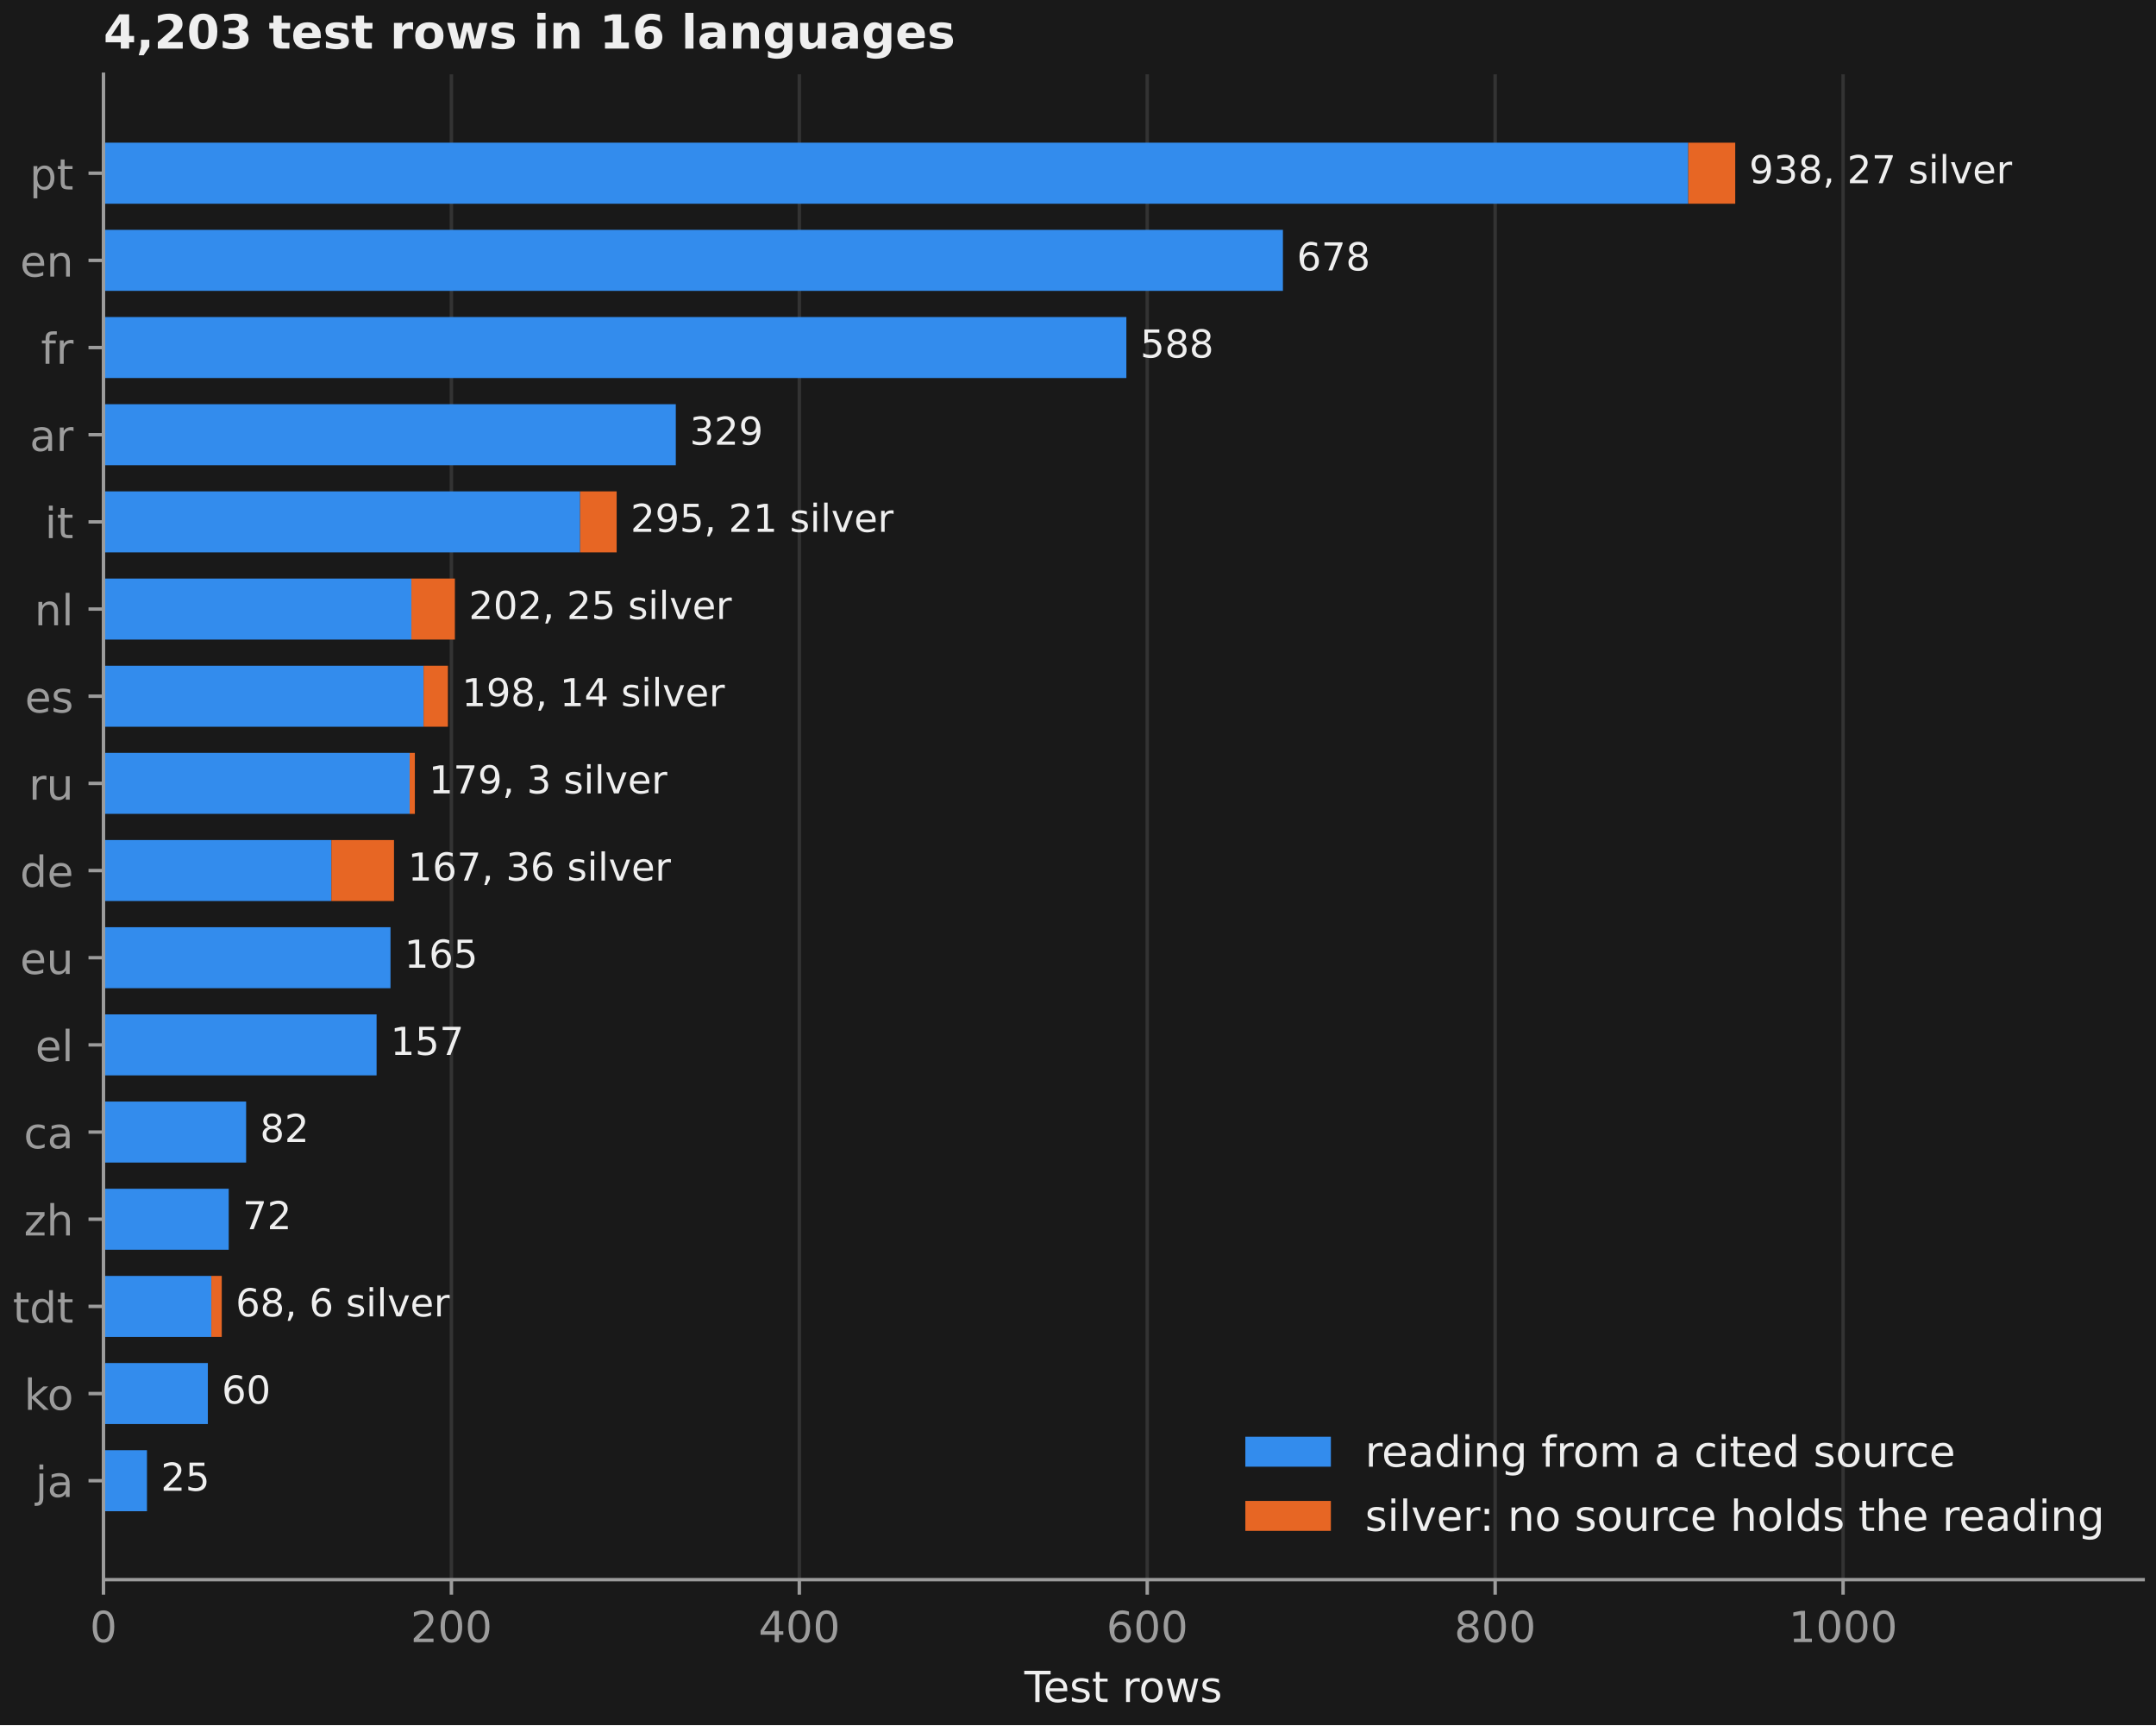
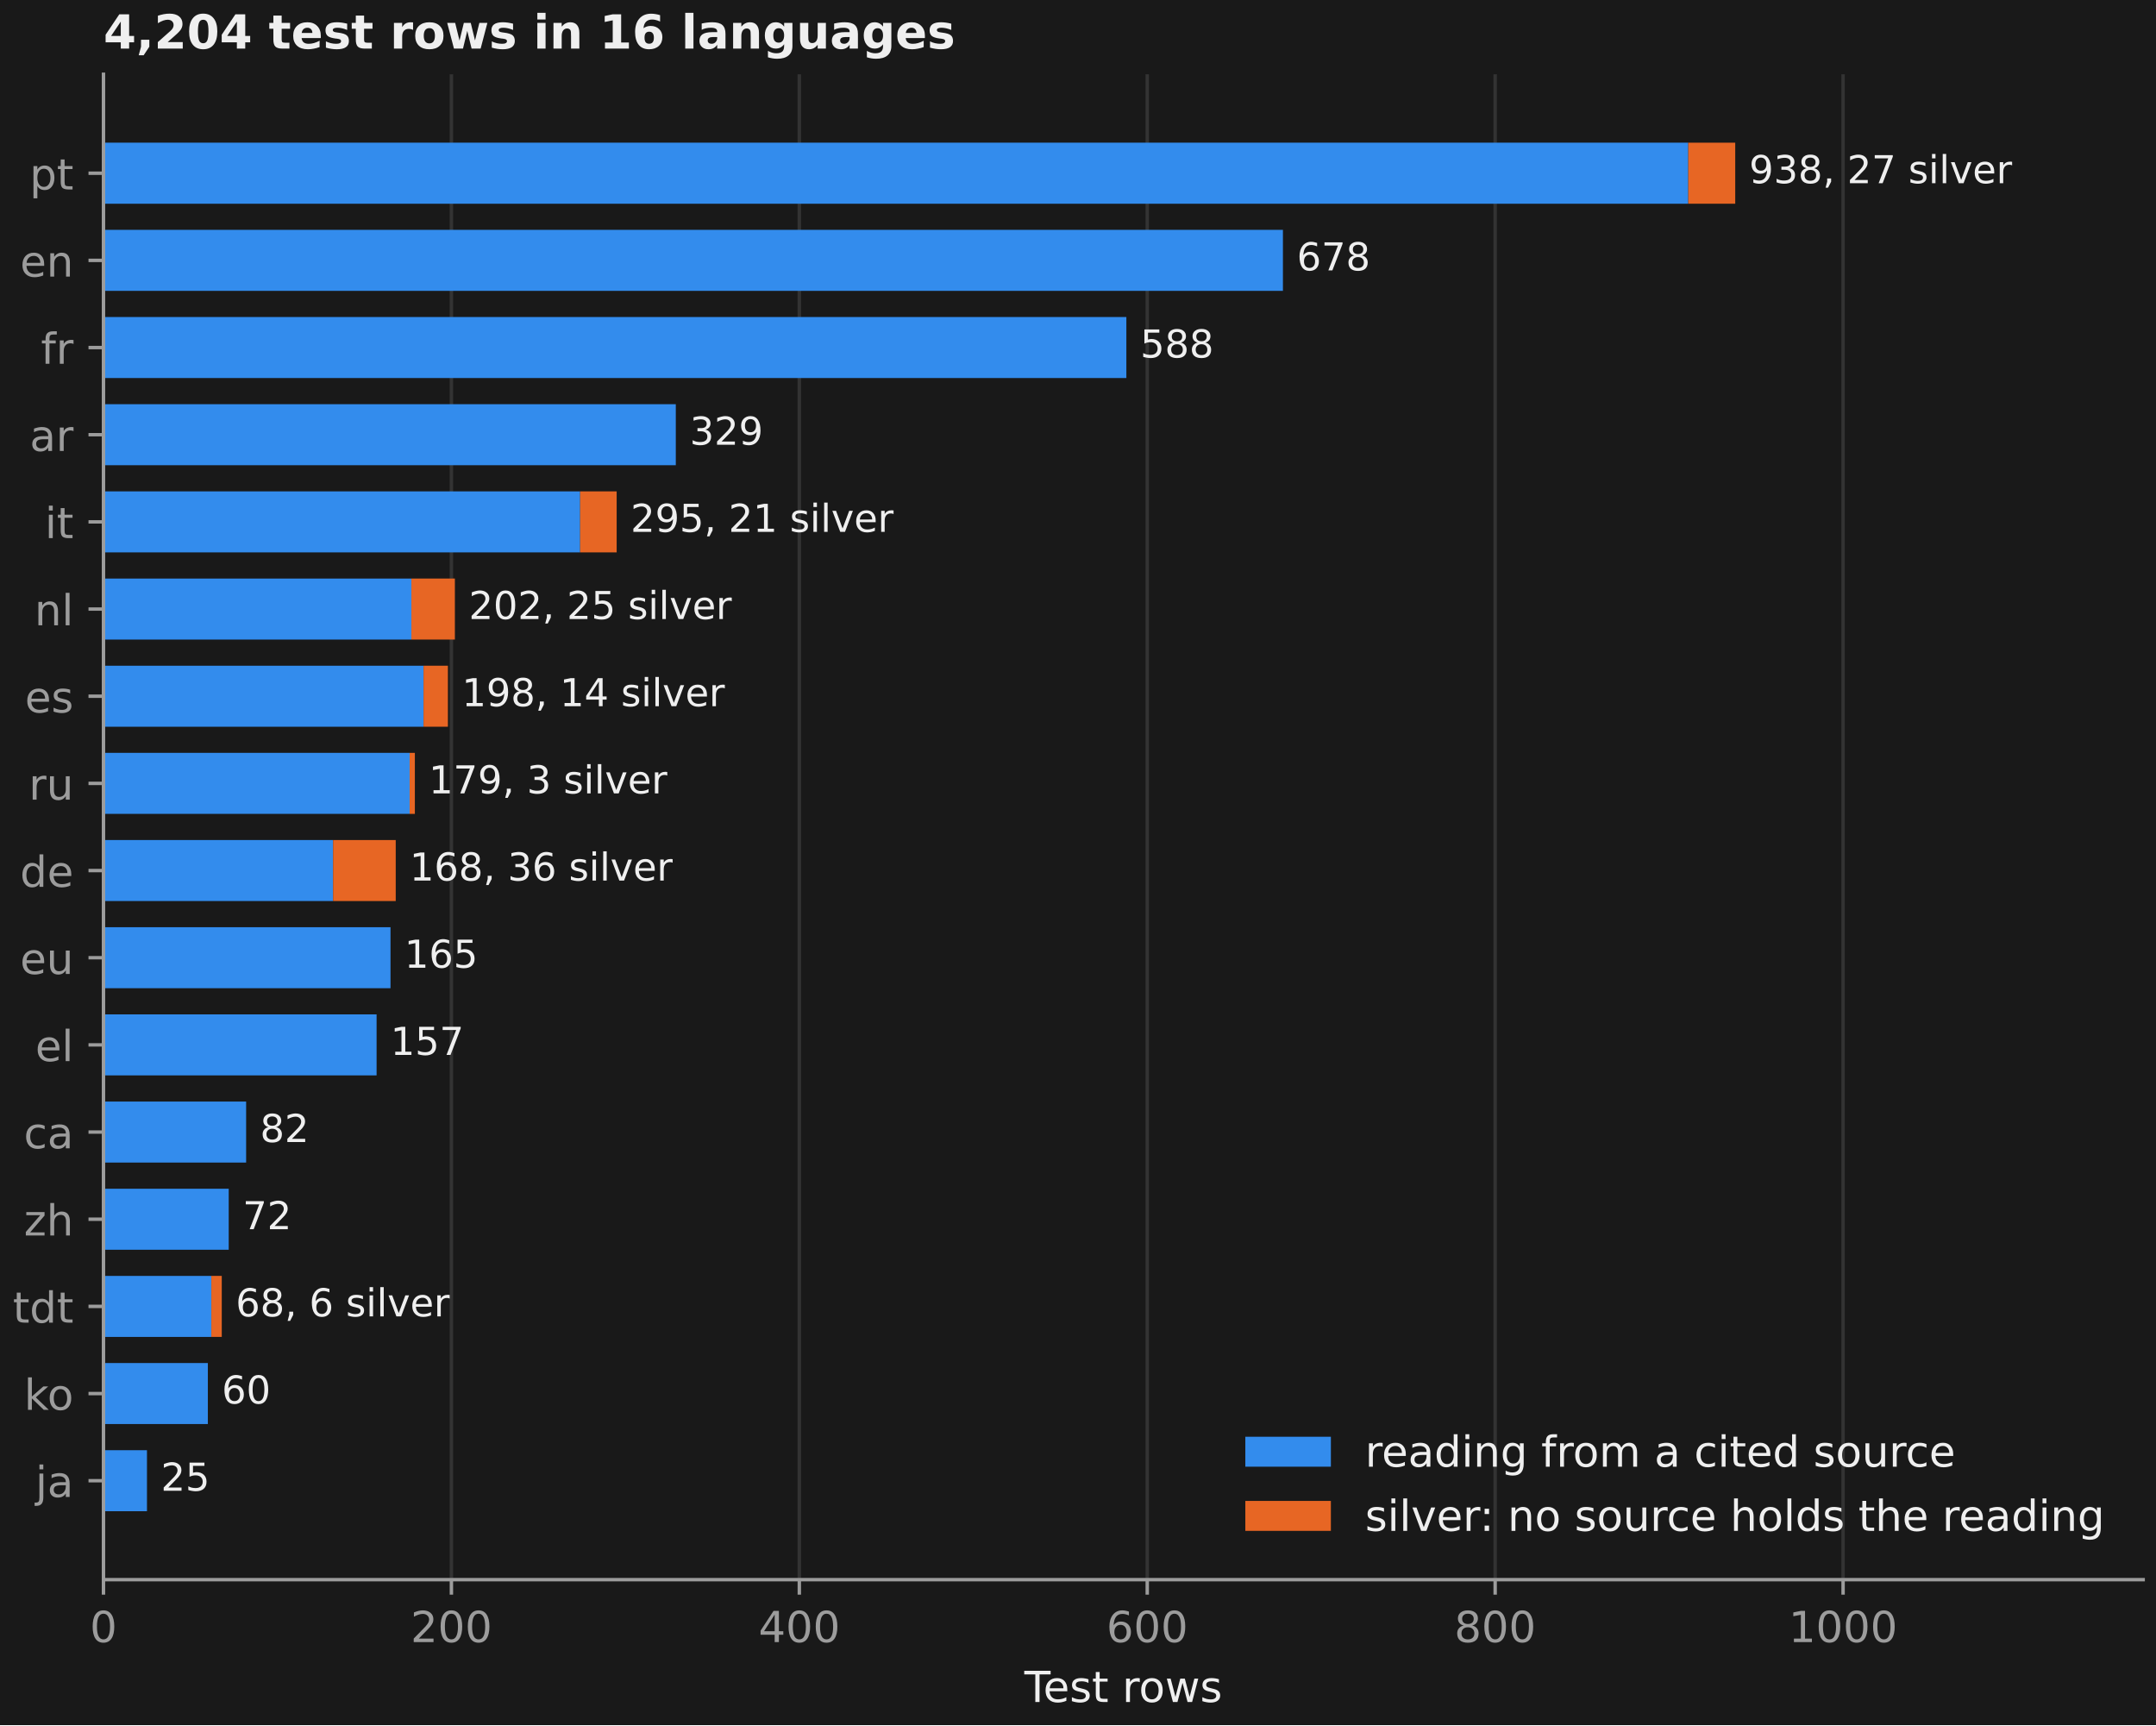
<svg xmlns="http://www.w3.org/2000/svg" xmlns:xlink="http://www.w3.org/1999/xlink" width="504pt" height="403.2pt" viewBox="0 0 504 403.2" version="1.1">
  <defs>
    <style type="text/css">*{stroke-linejoin: round; stroke-linecap: butt}</style>
  </defs>
  <g id="figure_1">
    <g id="patch_1">
      <path d="M 0 403.2  L 504 403.2  L 504 0  L 0 0  z " style="fill: #191919" />
    </g>
    <g id="axes_1">
      <g id="patch_2">
        <path d="M 24.189 369.2  L 501 369.2  L 501 17.359  L 24.189 17.359  z " style="fill: #191919" />
      </g>
      <g id="matplotlib.axis_1">
        <g id="xtick_1">
          <g id="line2d_1">
            <path d="M 24.189 369.2  L 24.189 17.359  " clip-path="url(#pc257450eb6)" style="fill: none; stroke: #333333; stroke-width: 0.8; stroke-linecap: square" />
          </g>
          <g id="line2d_2">
            <defs>
              <path id="mc3cc2e16f8" d="M 0 0  L 0 3.5  " style="stroke: #9c9c9c; stroke-width: 0.8" />
            </defs>
            <g>
              <use xlink:href="#mc3cc2e16f8" x="24.189" y="369.2" style="fill: #9c9c9c; stroke: #9c9c9c; stroke-width: 0.8" />
            </g>
          </g>
          <g id="text_1">
            <text style="font-size: 10px; font-family: 'DejaVu Sans', 'Bitstream Vera Sans', 'Computer Modern Sans Serif', 'Lucida Grande', 'Verdana', 'Geneva', 'Lucid', 'Arial', 'Helvetica', 'Avant Garde', sans-serif; text-anchor: middle; fill: #9c9c9c" x="24.189" y="383.797" transform="rotate(-0 24.1893 383.7974)">0</text>
          </g>
        </g>
        <g id="xtick_2">
          <g id="line2d_3">
            <path d="M 105.522 369.2  L 105.522 17.359  " clip-path="url(#pc257450eb6)" style="fill: none; stroke: #333333; stroke-width: 0.8; stroke-linecap: square" />
          </g>
          <g id="line2d_4">
            <g>
              <use xlink:href="#mc3cc2e16f8" x="105.522" y="369.2" style="fill: #9c9c9c; stroke: #9c9c9c; stroke-width: 0.8" />
            </g>
          </g>
          <g id="text_2">
            <text style="font-size: 10px; font-family: 'DejaVu Sans', 'Bitstream Vera Sans', 'Computer Modern Sans Serif', 'Lucida Grande', 'Verdana', 'Geneva', 'Lucid', 'Arial', 'Helvetica', 'Avant Garde', sans-serif; text-anchor: middle; fill: #9c9c9c" x="105.522" y="383.797" transform="rotate(-0 105.5216 383.7974)">200</text>
          </g>
        </g>
        <g id="xtick_3">
          <g id="line2d_5">
            <path d="M 186.854 369.2  L 186.854 17.359  " clip-path="url(#pc257450eb6)" style="fill: none; stroke: #333333; stroke-width: 0.8; stroke-linecap: square" />
          </g>
          <g id="line2d_6">
            <g>
              <use xlink:href="#mc3cc2e16f8" x="186.854" y="369.2" style="fill: #9c9c9c; stroke: #9c9c9c; stroke-width: 0.8" />
            </g>
          </g>
          <g id="text_3">
            <text style="font-size: 10px; font-family: 'DejaVu Sans', 'Bitstream Vera Sans', 'Computer Modern Sans Serif', 'Lucida Grande', 'Verdana', 'Geneva', 'Lucid', 'Arial', 'Helvetica', 'Avant Garde', sans-serif; text-anchor: middle; fill: #9c9c9c" x="186.854" y="383.797" transform="rotate(-0 186.8539 383.7974)">400</text>
          </g>
        </g>
        <g id="xtick_4">
          <g id="line2d_7">
            <path d="M 268.186 369.2  L 268.186 17.359  " clip-path="url(#pc257450eb6)" style="fill: none; stroke: #333333; stroke-width: 0.8; stroke-linecap: square" />
          </g>
          <g id="line2d_8">
            <g>
              <use xlink:href="#mc3cc2e16f8" x="268.186" y="369.2" style="fill: #9c9c9c; stroke: #9c9c9c; stroke-width: 0.8" />
            </g>
          </g>
          <g id="text_4">
            <text style="font-size: 10px; font-family: 'DejaVu Sans', 'Bitstream Vera Sans', 'Computer Modern Sans Serif', 'Lucida Grande', 'Verdana', 'Geneva', 'Lucid', 'Arial', 'Helvetica', 'Avant Garde', sans-serif; text-anchor: middle; fill: #9c9c9c" x="268.186" y="383.797" transform="rotate(-0 268.1861 383.7974)">600</text>
          </g>
        </g>
        <g id="xtick_5">
          <g id="line2d_9">
            <path d="M 349.518 369.2  L 349.518 17.359  " clip-path="url(#pc257450eb6)" style="fill: none; stroke: #333333; stroke-width: 0.8; stroke-linecap: square" />
          </g>
          <g id="line2d_10">
            <g>
              <use xlink:href="#mc3cc2e16f8" x="349.518" y="369.2" style="fill: #9c9c9c; stroke: #9c9c9c; stroke-width: 0.8" />
            </g>
          </g>
          <g id="text_5">
            <text style="font-size: 10px; font-family: 'DejaVu Sans', 'Bitstream Vera Sans', 'Computer Modern Sans Serif', 'Lucida Grande', 'Verdana', 'Geneva', 'Lucid', 'Arial', 'Helvetica', 'Avant Garde', sans-serif; text-anchor: middle; fill: #9c9c9c" x="349.518" y="383.797" transform="rotate(-0 349.5184 383.7974)">800</text>
          </g>
        </g>
        <g id="xtick_6">
          <g id="line2d_11">
            <path d="M 430.851 369.2  L 430.851 17.359  " clip-path="url(#pc257450eb6)" style="fill: none; stroke: #333333; stroke-width: 0.8; stroke-linecap: square" />
          </g>
          <g id="line2d_12">
            <g>
              <use xlink:href="#mc3cc2e16f8" x="430.851" y="369.2" style="fill: #9c9c9c; stroke: #9c9c9c; stroke-width: 0.8" />
            </g>
          </g>
          <g id="text_6">
            <text style="font-size: 10px; font-family: 'DejaVu Sans', 'Bitstream Vera Sans', 'Computer Modern Sans Serif', 'Lucida Grande', 'Verdana', 'Geneva', 'Lucid', 'Arial', 'Helvetica', 'Avant Garde', sans-serif; text-anchor: middle; fill: #9c9c9c" x="430.851" y="383.797" transform="rotate(-0 430.8507 383.7974)">1000</text>
          </g>
        </g>
        <g id="text_7">
          <text style="font-size: 10px; font-family: 'DejaVu Sans', 'Bitstream Vera Sans', 'Computer Modern Sans Serif', 'Lucida Grande', 'Verdana', 'Geneva', 'Lucid', 'Arial', 'Helvetica', 'Avant Garde', sans-serif; text-anchor: middle; fill: #efefef" x="262.595" y="397.797" transform="rotate(-0 262.5945 397.7974)">Test rows</text>
        </g>
      </g>
      <g id="matplotlib.axis_2">
        <g id="ytick_1">
          <g id="line2d_13">
            <defs>
              <path id="m61c7a5ba7b" d="M 0 0  L -3.5 0  " style="stroke: #9c9c9c; stroke-width: 0.8" />
            </defs>
            <g>
              <use xlink:href="#m61c7a5ba7b" x="24.189" y="346.076" style="fill: #9c9c9c; stroke: #9c9c9c; stroke-width: 0.8" />
            </g>
          </g>
          <g id="text_8">
            <text style="font-size: 10px; font-family: 'DejaVu Sans', 'Bitstream Vera Sans', 'Computer Modern Sans Serif', 'Lucida Grande', 'Verdana', 'Geneva', 'Lucid', 'Arial', 'Helvetica', 'Avant Garde', sans-serif; text-anchor: end; fill: #9c9c9c" x="17.189" y="349.876" transform="rotate(-0 17.1893 349.8757)">ja</text>
          </g>
        </g>
        <g id="ytick_2">
          <g id="line2d_14">
            <g>
              <use xlink:href="#m61c7a5ba7b" x="24.189" y="325.703" style="fill: #9c9c9c; stroke: #9c9c9c; stroke-width: 0.8" />
            </g>
          </g>
          <g id="text_9">
            <text style="font-size: 10px; font-family: 'DejaVu Sans', 'Bitstream Vera Sans', 'Computer Modern Sans Serif', 'Lucida Grande', 'Verdana', 'Geneva', 'Lucid', 'Arial', 'Helvetica', 'Avant Garde', sans-serif; text-anchor: end; fill: #9c9c9c" x="17.189" y="329.503" transform="rotate(-0 17.1893 329.5027)">ko</text>
          </g>
        </g>
        <g id="ytick_3">
          <g id="line2d_15">
            <g>
              <use xlink:href="#m61c7a5ba7b" x="24.189" y="305.33" style="fill: #9c9c9c; stroke: #9c9c9c; stroke-width: 0.8" />
            </g>
          </g>
          <g id="text_10">
            <text style="font-size: 10px; font-family: 'DejaVu Sans', 'Bitstream Vera Sans', 'Computer Modern Sans Serif', 'Lucida Grande', 'Verdana', 'Geneva', 'Lucid', 'Arial', 'Helvetica', 'Avant Garde', sans-serif; text-anchor: end; fill: #9c9c9c" x="17.189" y="309.13" transform="rotate(-0 17.1893 309.1297)">tdt</text>
          </g>
        </g>
        <g id="ytick_4">
          <g id="line2d_16">
            <g>
              <use xlink:href="#m61c7a5ba7b" x="24.189" y="284.958" style="fill: #9c9c9c; stroke: #9c9c9c; stroke-width: 0.8" />
            </g>
          </g>
          <g id="text_11">
            <text style="font-size: 10px; font-family: 'DejaVu Sans', 'Bitstream Vera Sans', 'Computer Modern Sans Serif', 'Lucida Grande', 'Verdana', 'Geneva', 'Lucid', 'Arial', 'Helvetica', 'Avant Garde', sans-serif; text-anchor: end; fill: #9c9c9c" x="17.189" y="288.757" transform="rotate(-0 17.1893 288.7567)">zh</text>
          </g>
        </g>
        <g id="ytick_5">
          <g id="line2d_17">
            <g>
              <use xlink:href="#m61c7a5ba7b" x="24.189" y="264.585" style="fill: #9c9c9c; stroke: #9c9c9c; stroke-width: 0.8" />
            </g>
          </g>
          <g id="text_12">
            <text style="font-size: 10px; font-family: 'DejaVu Sans', 'Bitstream Vera Sans', 'Computer Modern Sans Serif', 'Lucida Grande', 'Verdana', 'Geneva', 'Lucid', 'Arial', 'Helvetica', 'Avant Garde', sans-serif; text-anchor: end; fill: #9c9c9c" x="17.189" y="268.383" transform="rotate(-0 17.1893 268.3834)">ca</text>
          </g>
        </g>
        <g id="ytick_6">
          <g id="line2d_18">
            <g>
              <use xlink:href="#m61c7a5ba7b" x="24.189" y="244.212" style="fill: #9c9c9c; stroke: #9c9c9c; stroke-width: 0.8" />
            </g>
          </g>
          <g id="text_13">
            <text style="font-size: 10px; font-family: 'DejaVu Sans', 'Bitstream Vera Sans', 'Computer Modern Sans Serif', 'Lucida Grande', 'Verdana', 'Geneva', 'Lucid', 'Arial', 'Helvetica', 'Avant Garde', sans-serif; text-anchor: end; fill: #9c9c9c" x="17.189" y="248.011" transform="rotate(-0 17.1893 248.0108)">el</text>
          </g>
        </g>
        <g id="ytick_7">
          <g id="line2d_19">
            <g>
              <use xlink:href="#m61c7a5ba7b" x="24.189" y="223.839" style="fill: #9c9c9c; stroke: #9c9c9c; stroke-width: 0.8" />
            </g>
          </g>
          <g id="text_14">
            <text style="font-size: 10px; font-family: 'DejaVu Sans', 'Bitstream Vera Sans', 'Computer Modern Sans Serif', 'Lucida Grande', 'Verdana', 'Geneva', 'Lucid', 'Arial', 'Helvetica', 'Avant Garde', sans-serif; text-anchor: end; fill: #9c9c9c" x="17.189" y="227.637" transform="rotate(-0 17.1893 227.6374)">eu</text>
          </g>
        </g>
        <g id="ytick_8">
          <g id="line2d_20">
            <g>
              <use xlink:href="#m61c7a5ba7b" x="24.189" y="203.466" style="fill: #9c9c9c; stroke: #9c9c9c; stroke-width: 0.8" />
            </g>
          </g>
          <g id="text_15">
            <text style="font-size: 10px; font-family: 'DejaVu Sans', 'Bitstream Vera Sans', 'Computer Modern Sans Serif', 'Lucida Grande', 'Verdana', 'Geneva', 'Lucid', 'Arial', 'Helvetica', 'Avant Garde', sans-serif; text-anchor: end; fill: #9c9c9c" x="17.189" y="207.265" transform="rotate(-0 17.1893 207.2648)">de</text>
          </g>
        </g>
        <g id="ytick_9">
          <g id="line2d_21">
            <g>
              <use xlink:href="#m61c7a5ba7b" x="24.189" y="183.093" style="fill: #9c9c9c; stroke: #9c9c9c; stroke-width: 0.8" />
            </g>
          </g>
          <g id="text_16">
            <text style="font-size: 10px; font-family: 'DejaVu Sans', 'Bitstream Vera Sans', 'Computer Modern Sans Serif', 'Lucida Grande', 'Verdana', 'Geneva', 'Lucid', 'Arial', 'Helvetica', 'Avant Garde', sans-serif; text-anchor: end; fill: #9c9c9c" x="17.189" y="186.891" transform="rotate(-0 17.1893 186.8915)">ru</text>
          </g>
        </g>
        <g id="ytick_10">
          <g id="line2d_22">
            <g>
              <use xlink:href="#m61c7a5ba7b" x="24.189" y="162.72" style="fill: #9c9c9c; stroke: #9c9c9c; stroke-width: 0.8" />
            </g>
          </g>
          <g id="text_17">
            <text style="font-size: 10px; font-family: 'DejaVu Sans', 'Bitstream Vera Sans', 'Computer Modern Sans Serif', 'Lucida Grande', 'Verdana', 'Geneva', 'Lucid', 'Arial', 'Helvetica', 'Avant Garde', sans-serif; text-anchor: end; fill: #9c9c9c" x="17.189" y="166.519" transform="rotate(-0 17.1893 166.5185)">es</text>
          </g>
        </g>
        <g id="ytick_11">
          <g id="line2d_23">
            <g>
              <use xlink:href="#m61c7a5ba7b" x="24.189" y="142.347" style="fill: #9c9c9c; stroke: #9c9c9c; stroke-width: 0.8" />
            </g>
          </g>
          <g id="text_18">
            <text style="font-size: 10px; font-family: 'DejaVu Sans', 'Bitstream Vera Sans', 'Computer Modern Sans Serif', 'Lucida Grande', 'Verdana', 'Geneva', 'Lucid', 'Arial', 'Helvetica', 'Avant Garde', sans-serif; text-anchor: end; fill: #9c9c9c" x="17.189" y="146.146" transform="rotate(-0 17.1893 146.1459)">nl</text>
          </g>
        </g>
        <g id="ytick_12">
          <g id="line2d_24">
            <g>
              <use xlink:href="#m61c7a5ba7b" x="24.189" y="121.974" style="fill: #9c9c9c; stroke: #9c9c9c; stroke-width: 0.8" />
            </g>
          </g>
          <g id="text_19">
            <text style="font-size: 10px; font-family: 'DejaVu Sans', 'Bitstream Vera Sans', 'Computer Modern Sans Serif', 'Lucida Grande', 'Verdana', 'Geneva', 'Lucid', 'Arial', 'Helvetica', 'Avant Garde', sans-serif; text-anchor: end; fill: #9c9c9c" x="17.189" y="125.773" transform="rotate(-0 17.1893 125.773)">it</text>
          </g>
        </g>
        <g id="ytick_13">
          <g id="line2d_25">
            <g>
              <use xlink:href="#m61c7a5ba7b" x="24.189" y="101.601" style="fill: #9c9c9c; stroke: #9c9c9c; stroke-width: 0.8" />
            </g>
          </g>
          <g id="text_20">
            <text style="font-size: 10px; font-family: 'DejaVu Sans', 'Bitstream Vera Sans', 'Computer Modern Sans Serif', 'Lucida Grande', 'Verdana', 'Geneva', 'Lucid', 'Arial', 'Helvetica', 'Avant Garde', sans-serif; text-anchor: end; fill: #9c9c9c" x="17.189" y="105.4" transform="rotate(-0 17.1893 105.3996)">ar</text>
          </g>
        </g>
        <g id="ytick_14">
          <g id="line2d_26">
            <g>
              <use xlink:href="#m61c7a5ba7b" x="24.189" y="81.228" style="fill: #9c9c9c; stroke: #9c9c9c; stroke-width: 0.8" />
            </g>
          </g>
          <g id="text_21">
            <text style="font-size: 10px; font-family: 'DejaVu Sans', 'Bitstream Vera Sans', 'Computer Modern Sans Serif', 'Lucida Grande', 'Verdana', 'Geneva', 'Lucid', 'Arial', 'Helvetica', 'Avant Garde', sans-serif; text-anchor: end; fill: #9c9c9c" x="17.189" y="85.027" transform="rotate(-0 17.1893 85.02701)">fr</text>
          </g>
        </g>
        <g id="ytick_15">
          <g id="line2d_27">
            <g>
              <use xlink:href="#m61c7a5ba7b" x="24.189" y="60.855" style="fill: #9c9c9c; stroke: #9c9c9c; stroke-width: 0.8" />
            </g>
          </g>
          <g id="text_22">
            <text style="font-size: 10px; font-family: 'DejaVu Sans', 'Bitstream Vera Sans', 'Computer Modern Sans Serif', 'Lucida Grande', 'Verdana', 'Geneva', 'Lucid', 'Arial', 'Helvetica', 'Avant Garde', sans-serif; text-anchor: end; fill: #9c9c9c" x="17.189" y="64.654" transform="rotate(-0 17.1893 64.65365)">en</text>
          </g>
        </g>
        <g id="ytick_16">
          <g id="line2d_28">
            <g>
              <use xlink:href="#m61c7a5ba7b" x="24.189" y="40.482" style="fill: #9c9c9c; stroke: #9c9c9c; stroke-width: 0.8" />
            </g>
          </g>
          <g id="text_23">
            <text style="font-size: 10px; font-family: 'DejaVu Sans', 'Bitstream Vera Sans', 'Computer Modern Sans Serif', 'Lucida Grande', 'Verdana', 'Geneva', 'Lucid', 'Arial', 'Helvetica', 'Avant Garde', sans-serif; text-anchor: end; fill: #9c9c9c" x="17.189" y="44.281" transform="rotate(-0 17.1893 44.28067)">pt</text>
          </g>
        </g>
      </g>
      <g id="patch_3">
        <path d="M 24.189 353.207  L 34.356 353.207  L 34.356 338.946  L 24.189 338.946  z " clip-path="url(#pc257450eb6)" style="fill: #338ced" />
      </g>
      <g id="patch_4">
        <path d="M 24.189 332.834  L 48.589 332.834  L 48.589 318.573  L 24.189 318.573  z " clip-path="url(#pc257450eb6)" style="fill: #338ced" />
      </g>
      <g id="patch_5">
        <path d="M 24.189 312.461  L 49.402 312.461  L 49.402 298.2  L 24.189 298.2  z " clip-path="url(#pc257450eb6)" style="fill: #338ced" />
      </g>
      <g id="patch_6">
        <path d="M 24.189 292.088  L 53.469 292.088  L 53.469 277.827  L 24.189 277.827  z " clip-path="url(#pc257450eb6)" style="fill: #338ced" />
      </g>
      <g id="patch_7">
        <path d="M 24.189 271.715  L 57.536 271.715  L 57.536 257.454  L 24.189 257.454  z " clip-path="url(#pc257450eb6)" style="fill: #338ced" />
      </g>
      <g id="patch_8">
        <path d="M 24.189 251.342  L 88.035 251.342  L 88.035 237.081  L 24.189 237.081  z " clip-path="url(#pc257450eb6)" style="fill: #338ced" />
      </g>
      <g id="patch_9">
        <path d="M 24.189 230.969  L 91.288 230.969  L 91.288 216.708  L 24.189 216.708  z " clip-path="url(#pc257450eb6)" style="fill: #338ced" />
      </g>
      <g id="patch_10">
-         <path d="M 24.189 210.596  L 77.462 210.596  L 77.462 196.335  L 24.189 196.335  z " clip-path="url(#pc257450eb6)" style="fill: #338ced" />
+         <path d="M 24.189 210.596  L 77.869 210.596  L 77.869 196.335  L 24.189 196.335  z " clip-path="url(#pc257450eb6)" style="fill: #338ced" />
      </g>
      <g id="patch_11">
        <path d="M 24.189 190.223  L 95.762 190.223  L 95.762 175.962  L 24.189 175.962  z " clip-path="url(#pc257450eb6)" style="fill: #338ced" />
      </g>
      <g id="patch_12">
        <path d="M 24.189 169.85  L 99.015 169.85  L 99.015 155.589  L 24.189 155.589  z " clip-path="url(#pc257450eb6)" style="fill: #338ced" />
      </g>
      <g id="patch_13">
        <path d="M 24.189 149.477  L 96.168 149.477  L 96.168 135.216  L 24.189 135.216  z " clip-path="url(#pc257450eb6)" style="fill: #338ced" />
      </g>
      <g id="patch_14">
        <path d="M 24.189 129.104  L 135.615 129.104  L 135.615 114.843  L 24.189 114.843  z " clip-path="url(#pc257450eb6)" style="fill: #338ced" />
      </g>
      <g id="patch_15">
        <path d="M 24.189 108.731  L 157.981 108.731  L 157.981 94.47  L 24.189 94.47  z " clip-path="url(#pc257450eb6)" style="fill: #338ced" />
      </g>
      <g id="patch_16">
        <path d="M 24.189 88.358  L 263.306 88.358  L 263.306 74.097  L 24.189 74.097  z " clip-path="url(#pc257450eb6)" style="fill: #338ced" />
      </g>
      <g id="patch_17">
        <path d="M 24.189 67.985  L 299.906 67.985  L 299.906 53.724  L 24.189 53.724  z " clip-path="url(#pc257450eb6)" style="fill: #338ced" />
      </g>
      <g id="patch_18">
        <path d="M 24.189 47.612  L 394.658 47.612  L 394.658 33.351  L 24.189 33.351  z " clip-path="url(#pc257450eb6)" style="fill: #338ced" />
      </g>
      <g id="patch_19">
        <path d="M 34.356 353.207  L 34.356 353.207  L 34.356 338.946  L 34.356 338.946  z " clip-path="url(#pc257450eb6)" style="fill: #e76624" />
      </g>
      <g id="patch_20">
        <path d="M 48.589 332.834  L 48.589 332.834  L 48.589 318.573  L 48.589 318.573  z " clip-path="url(#pc257450eb6)" style="fill: #e76624" />
      </g>
      <g id="patch_21">
        <path d="M 49.402 312.461  L 51.842 312.461  L 51.842 298.2  L 49.402 298.2  z " clip-path="url(#pc257450eb6)" style="fill: #e76624" />
      </g>
      <g id="patch_22">
        <path d="M 53.469 292.088  L 53.469 292.088  L 53.469 277.827  L 53.469 277.827  z " clip-path="url(#pc257450eb6)" style="fill: #e76624" />
      </g>
      <g id="patch_23">
        <path d="M 57.536 271.715  L 57.536 271.715  L 57.536 257.454  L 57.536 257.454  z " clip-path="url(#pc257450eb6)" style="fill: #e76624" />
      </g>
      <g id="patch_24">
        <path d="M 88.035 251.342  L 88.035 251.342  L 88.035 237.081  L 88.035 237.081  z " clip-path="url(#pc257450eb6)" style="fill: #e76624" />
      </g>
      <g id="patch_25">
        <path d="M 91.288 230.969  L 91.288 230.969  L 91.288 216.708  L 91.288 216.708  z " clip-path="url(#pc257450eb6)" style="fill: #e76624" />
      </g>
      <g id="patch_26">
-         <path d="M 77.462 210.596  L 92.102 210.596  L 92.102 196.335  L 77.462 196.335  z " clip-path="url(#pc257450eb6)" style="fill: #e76624" />
+         <path d="M 77.869 210.596  L 92.508 210.596  L 92.508 196.335  L 77.869 196.335  z " clip-path="url(#pc257450eb6)" style="fill: #e76624" />
      </g>
      <g id="patch_27">
        <path d="M 95.762 190.223  L 96.982 190.223  L 96.982 175.962  L 95.762 175.962  z " clip-path="url(#pc257450eb6)" style="fill: #e76624" />
      </g>
      <g id="patch_28">
        <path d="M 99.015 169.85  L 104.708 169.85  L 104.708 155.589  L 99.015 155.589  z " clip-path="url(#pc257450eb6)" style="fill: #e76624" />
      </g>
      <g id="patch_29">
        <path d="M 96.168 149.477  L 106.335 149.477  L 106.335 135.216  L 96.168 135.216  z " clip-path="url(#pc257450eb6)" style="fill: #e76624" />
      </g>
      <g id="patch_30">
        <path d="M 135.615 129.104  L 144.154 129.104  L 144.154 114.843  L 135.615 114.843  z " clip-path="url(#pc257450eb6)" style="fill: #e76624" />
      </g>
      <g id="patch_31">
        <path d="M 157.981 108.731  L 157.981 108.731  L 157.981 94.47  L 157.981 94.47  z " clip-path="url(#pc257450eb6)" style="fill: #e76624" />
      </g>
      <g id="patch_32">
        <path d="M 263.306 88.358  L 263.306 88.358  L 263.306 74.097  L 263.306 74.097  z " clip-path="url(#pc257450eb6)" style="fill: #e76624" />
      </g>
      <g id="patch_33">
        <path d="M 299.906 67.985  L 299.906 67.985  L 299.906 53.724  L 299.906 53.724  z " clip-path="url(#pc257450eb6)" style="fill: #e76624" />
      </g>
      <g id="patch_34">
        <path d="M 394.658 47.612  L 405.638 47.612  L 405.638 33.351  L 394.658 33.351  z " clip-path="url(#pc257450eb6)" style="fill: #e76624" />
      </g>
      <g id="patch_35">
        <path d="M 24.189 369.2  L 24.189 17.359  " style="fill: none; stroke: #9c9c9c; stroke-width: 0.8; stroke-linejoin: miter; stroke-linecap: square" />
      </g>
      <g id="patch_36">
        <path d="M 24.189 369.2  L 501 369.2  " style="fill: none; stroke: #9c9c9c; stroke-width: 0.8; stroke-linejoin: miter; stroke-linecap: square" />
      </g>
      <g id="text_24">
        <text style="font-size: 9px; font-family: 'DejaVu Sans', 'Bitstream Vera Sans', 'Computer Modern Sans Serif', 'Lucida Grande', 'Verdana', 'Geneva', 'Lucid', 'Arial', 'Helvetica', 'Avant Garde', sans-serif; text-anchor: start; fill: #efefef" x="37.609" y="348.414" transform="rotate(-0 37.60913 348.4143)">25</text>
      </g>
      <g id="text_25">
        <text style="font-size: 9px; font-family: 'DejaVu Sans', 'Bitstream Vera Sans', 'Computer Modern Sans Serif', 'Lucida Grande', 'Verdana', 'Geneva', 'Lucid', 'Arial', 'Helvetica', 'Avant Garde', sans-serif; text-anchor: start; fill: #efefef" x="51.842" y="328.041" transform="rotate(-0 51.84228 328.0414)">60</text>
      </g>
      <g id="text_26">
        <text style="font-size: 9px; font-family: 'DejaVu Sans', 'Bitstream Vera Sans', 'Computer Modern Sans Serif', 'Lucida Grande', 'Verdana', 'Geneva', 'Lucid', 'Arial', 'Helvetica', 'Avant Garde', sans-serif; text-anchor: start; fill: #efefef" x="55.096" y="307.669" transform="rotate(-0 55.09557 307.6687)">68, 6 silver</text>
      </g>
      <g id="text_27">
        <text style="font-size: 9px; font-family: 'DejaVu Sans', 'Bitstream Vera Sans', 'Computer Modern Sans Serif', 'Lucida Grande', 'Verdana', 'Geneva', 'Lucid', 'Arial', 'Helvetica', 'Avant Garde', sans-serif; text-anchor: start; fill: #efefef" x="56.722" y="287.295" transform="rotate(-0 56.72221 287.2954)">72</text>
      </g>
      <g id="text_28">
        <text style="font-size: 9px; font-family: 'DejaVu Sans', 'Bitstream Vera Sans', 'Computer Modern Sans Serif', 'Lucida Grande', 'Verdana', 'Geneva', 'Lucid', 'Arial', 'Helvetica', 'Avant Garde', sans-serif; text-anchor: start; fill: #efefef" x="60.789" y="266.922" transform="rotate(-0 60.78883 266.9224)">82</text>
      </g>
      <g id="text_29">
        <text style="font-size: 9px; font-family: 'DejaVu Sans', 'Bitstream Vera Sans', 'Computer Modern Sans Serif', 'Lucida Grande', 'Verdana', 'Geneva', 'Lucid', 'Arial', 'Helvetica', 'Avant Garde', sans-serif; text-anchor: start; fill: #efefef" x="91.288" y="246.549" transform="rotate(-0 91.28843 246.5495)">157</text>
      </g>
      <g id="text_30">
        <text style="font-size: 9px; font-family: 'DejaVu Sans', 'Bitstream Vera Sans', 'Computer Modern Sans Serif', 'Lucida Grande', 'Verdana', 'Geneva', 'Lucid', 'Arial', 'Helvetica', 'Avant Garde', sans-serif; text-anchor: start; fill: #efefef" x="94.542" y="226.176" transform="rotate(-0 94.54172 226.1765)">165</text>
      </g>
      <g id="text_31">
-         <text style="font-size: 9px; font-family: 'DejaVu Sans', 'Bitstream Vera Sans', 'Computer Modern Sans Serif', 'Lucida Grande', 'Verdana', 'Geneva', 'Lucid', 'Arial', 'Helvetica', 'Avant Garde', sans-serif; text-anchor: start; fill: #efefef" x="95.355" y="205.804" transform="rotate(-0 95.35504 205.8039)">167, 36 silver</text>
+         <text style="font-size: 9px; font-family: 'DejaVu Sans', 'Bitstream Vera Sans', 'Computer Modern Sans Serif', 'Lucida Grande', 'Verdana', 'Geneva', 'Lucid', 'Arial', 'Helvetica', 'Avant Garde', sans-serif; text-anchor: start; fill: #efefef" x="95.762" y="205.804" transform="rotate(-0 95.7617 205.8039)">168, 36 silver</text>
      </g>
      <g id="text_32">
        <text style="font-size: 9px; font-family: 'DejaVu Sans', 'Bitstream Vera Sans', 'Computer Modern Sans Serif', 'Lucida Grande', 'Verdana', 'Geneva', 'Lucid', 'Arial', 'Helvetica', 'Avant Garde', sans-serif; text-anchor: start; fill: #efefef" x="100.235" y="185.431" transform="rotate(-0 100.235 185.4309)">179, 3 silver</text>
      </g>
      <g id="text_33">
        <text style="font-size: 9px; font-family: 'DejaVu Sans', 'Bitstream Vera Sans', 'Computer Modern Sans Serif', 'Lucida Grande', 'Verdana', 'Geneva', 'Lucid', 'Arial', 'Helvetica', 'Avant Garde', sans-serif; text-anchor: start; fill: #efefef" x="107.962" y="165.058" transform="rotate(-0 107.9615 165.0579)">198, 14 silver</text>
      </g>
      <g id="text_34">
        <text style="font-size: 9px; font-family: 'DejaVu Sans', 'Bitstream Vera Sans', 'Computer Modern Sans Serif', 'Lucida Grande', 'Verdana', 'Geneva', 'Lucid', 'Arial', 'Helvetica', 'Avant Garde', sans-serif; text-anchor: start; fill: #efefef" x="109.588" y="144.685" transform="rotate(-0 109.5882 144.685)">202, 25 silver</text>
      </g>
      <g id="text_35">
        <text style="font-size: 9px; font-family: 'DejaVu Sans', 'Bitstream Vera Sans', 'Computer Modern Sans Serif', 'Lucida Grande', 'Verdana', 'Geneva', 'Lucid', 'Arial', 'Helvetica', 'Avant Garde', sans-serif; text-anchor: start; fill: #efefef" x="147.408" y="124.312" transform="rotate(-0 147.4077 124.312)">295, 21 silver</text>
      </g>
      <g id="text_36">
        <text style="font-size: 9px; font-family: 'DejaVu Sans', 'Bitstream Vera Sans', 'Computer Modern Sans Serif', 'Lucida Grande', 'Verdana', 'Geneva', 'Lucid', 'Arial', 'Helvetica', 'Avant Garde', sans-serif; text-anchor: start; fill: #efefef" x="161.234" y="103.939" transform="rotate(-0 161.2342 103.9387)">329</text>
      </g>
      <g id="text_37">
        <text style="font-size: 9px; font-family: 'DejaVu Sans', 'Bitstream Vera Sans', 'Computer Modern Sans Serif', 'Lucida Grande', 'Verdana', 'Geneva', 'Lucid', 'Arial', 'Helvetica', 'Avant Garde', sans-serif; text-anchor: start; fill: #efefef" x="266.559" y="83.566" transform="rotate(-0 266.5595 83.56568)">588</text>
      </g>
      <g id="text_38">
        <text style="font-size: 9px; font-family: 'DejaVu Sans', 'Bitstream Vera Sans', 'Computer Modern Sans Serif', 'Lucida Grande', 'Verdana', 'Geneva', 'Lucid', 'Arial', 'Helvetica', 'Avant Garde', sans-serif; text-anchor: start; fill: #efefef" x="303.159" y="63.193" transform="rotate(-0 303.159 63.19271)">678</text>
      </g>
      <g id="text_39">
        <text style="font-size: 9px; font-family: 'DejaVu Sans', 'Bitstream Vera Sans', 'Computer Modern Sans Serif', 'Lucida Grande', 'Verdana', 'Geneva', 'Lucid', 'Arial', 'Helvetica', 'Avant Garde', sans-serif; text-anchor: start; fill: #efefef" x="408.891" y="42.82" transform="rotate(-0 408.891 42.82009)">938, 27 silver</text>
      </g>
      <g id="text_40">
-         <text style="font-weight: 700; font-size: 11px; font-family: 'DejaVu Sans', 'Bitstream Vera Sans', 'Computer Modern Sans Serif', 'Lucida Grande', 'Verdana', 'Geneva', 'Lucid', 'Arial', 'Helvetica', 'Avant Garde', sans-serif; text-anchor: start; fill: #efefef" x="24.189" y="11.359" transform="rotate(-0 24.1893 11.35852)">4,203 test rows in 16 languages</text>
+         <text style="font-weight: 700; font-size: 11px; font-family: 'DejaVu Sans', 'Bitstream Vera Sans', 'Computer Modern Sans Serif', 'Lucida Grande', 'Verdana', 'Geneva', 'Lucid', 'Arial', 'Helvetica', 'Avant Garde', sans-serif; text-anchor: start; fill: #efefef" x="24.189" y="11.359" transform="rotate(-0 24.1893 11.35852)">4,204 test rows in 16 languages</text>
      </g>
      <g id="legend_1">
        <g id="patch_37">
          <path d="M 291.115 342.797  L 311.115 342.797  L 311.115 335.797  L 291.115 335.797  z " style="fill: #338ced" />
        </g>
        <g id="text_41">
          <text style="font-size: 10px; font-family: 'DejaVu Sans', 'Bitstream Vera Sans', 'Computer Modern Sans Serif', 'Lucida Grande', 'Verdana', 'Geneva', 'Lucid', 'Arial', 'Helvetica', 'Avant Garde', sans-serif; text-anchor: start; fill: #efefef" x="319.115" y="342.797" transform="rotate(-0 319.1154 342.7966)">reading from a cited source</text>
        </g>
        <g id="patch_38">
          <path d="M 291.115 357.797  L 311.115 357.797  L 311.115 350.797  L 291.115 350.797  z " style="fill: #e76624" />
        </g>
        <g id="text_42">
          <text style="font-size: 10px; font-family: 'DejaVu Sans', 'Bitstream Vera Sans', 'Computer Modern Sans Serif', 'Lucida Grande', 'Verdana', 'Geneva', 'Lucid', 'Arial', 'Helvetica', 'Avant Garde', sans-serif; text-anchor: start; fill: #efefef" x="319.115" y="357.797" transform="rotate(-0 319.1154 357.7974)">silver: no source holds the reading</text>
        </g>
      </g>
    </g>
  </g>
  <defs>
    <clipPath id="pc257450eb6">
      <rect x="24.189" y="17.359" width="476.81" height="351.841" />
    </clipPath>
  </defs>
</svg>
